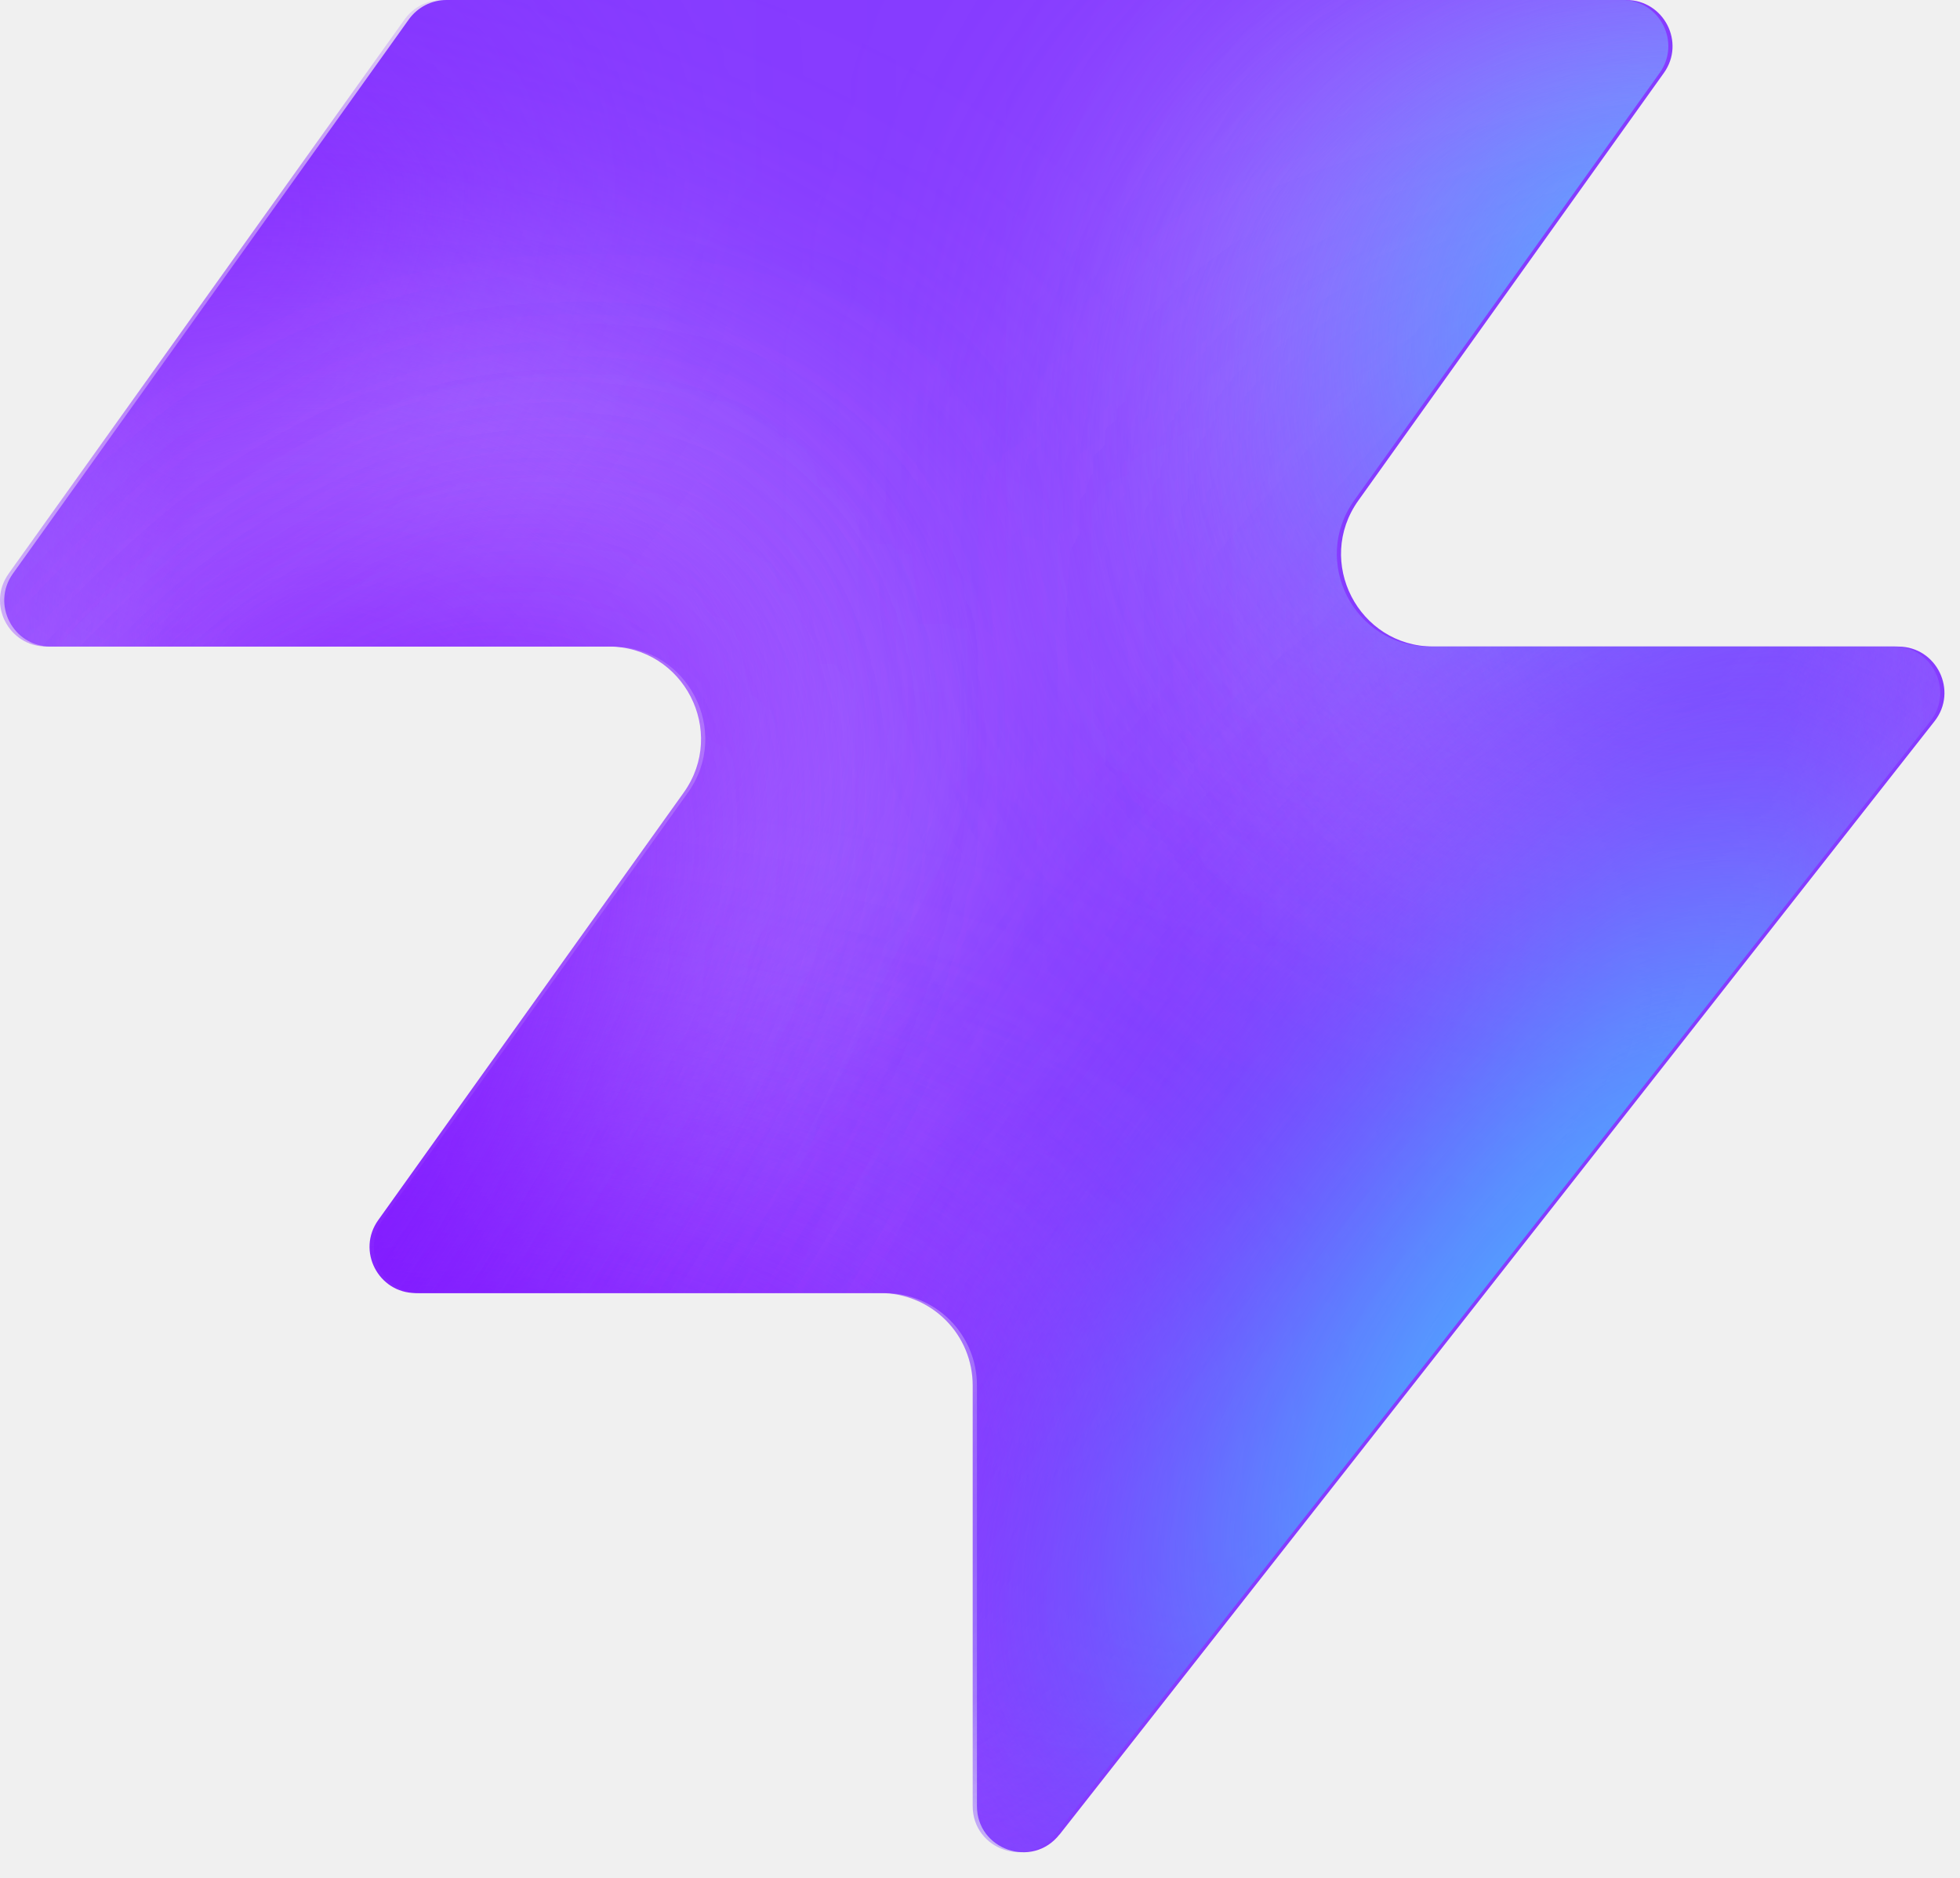
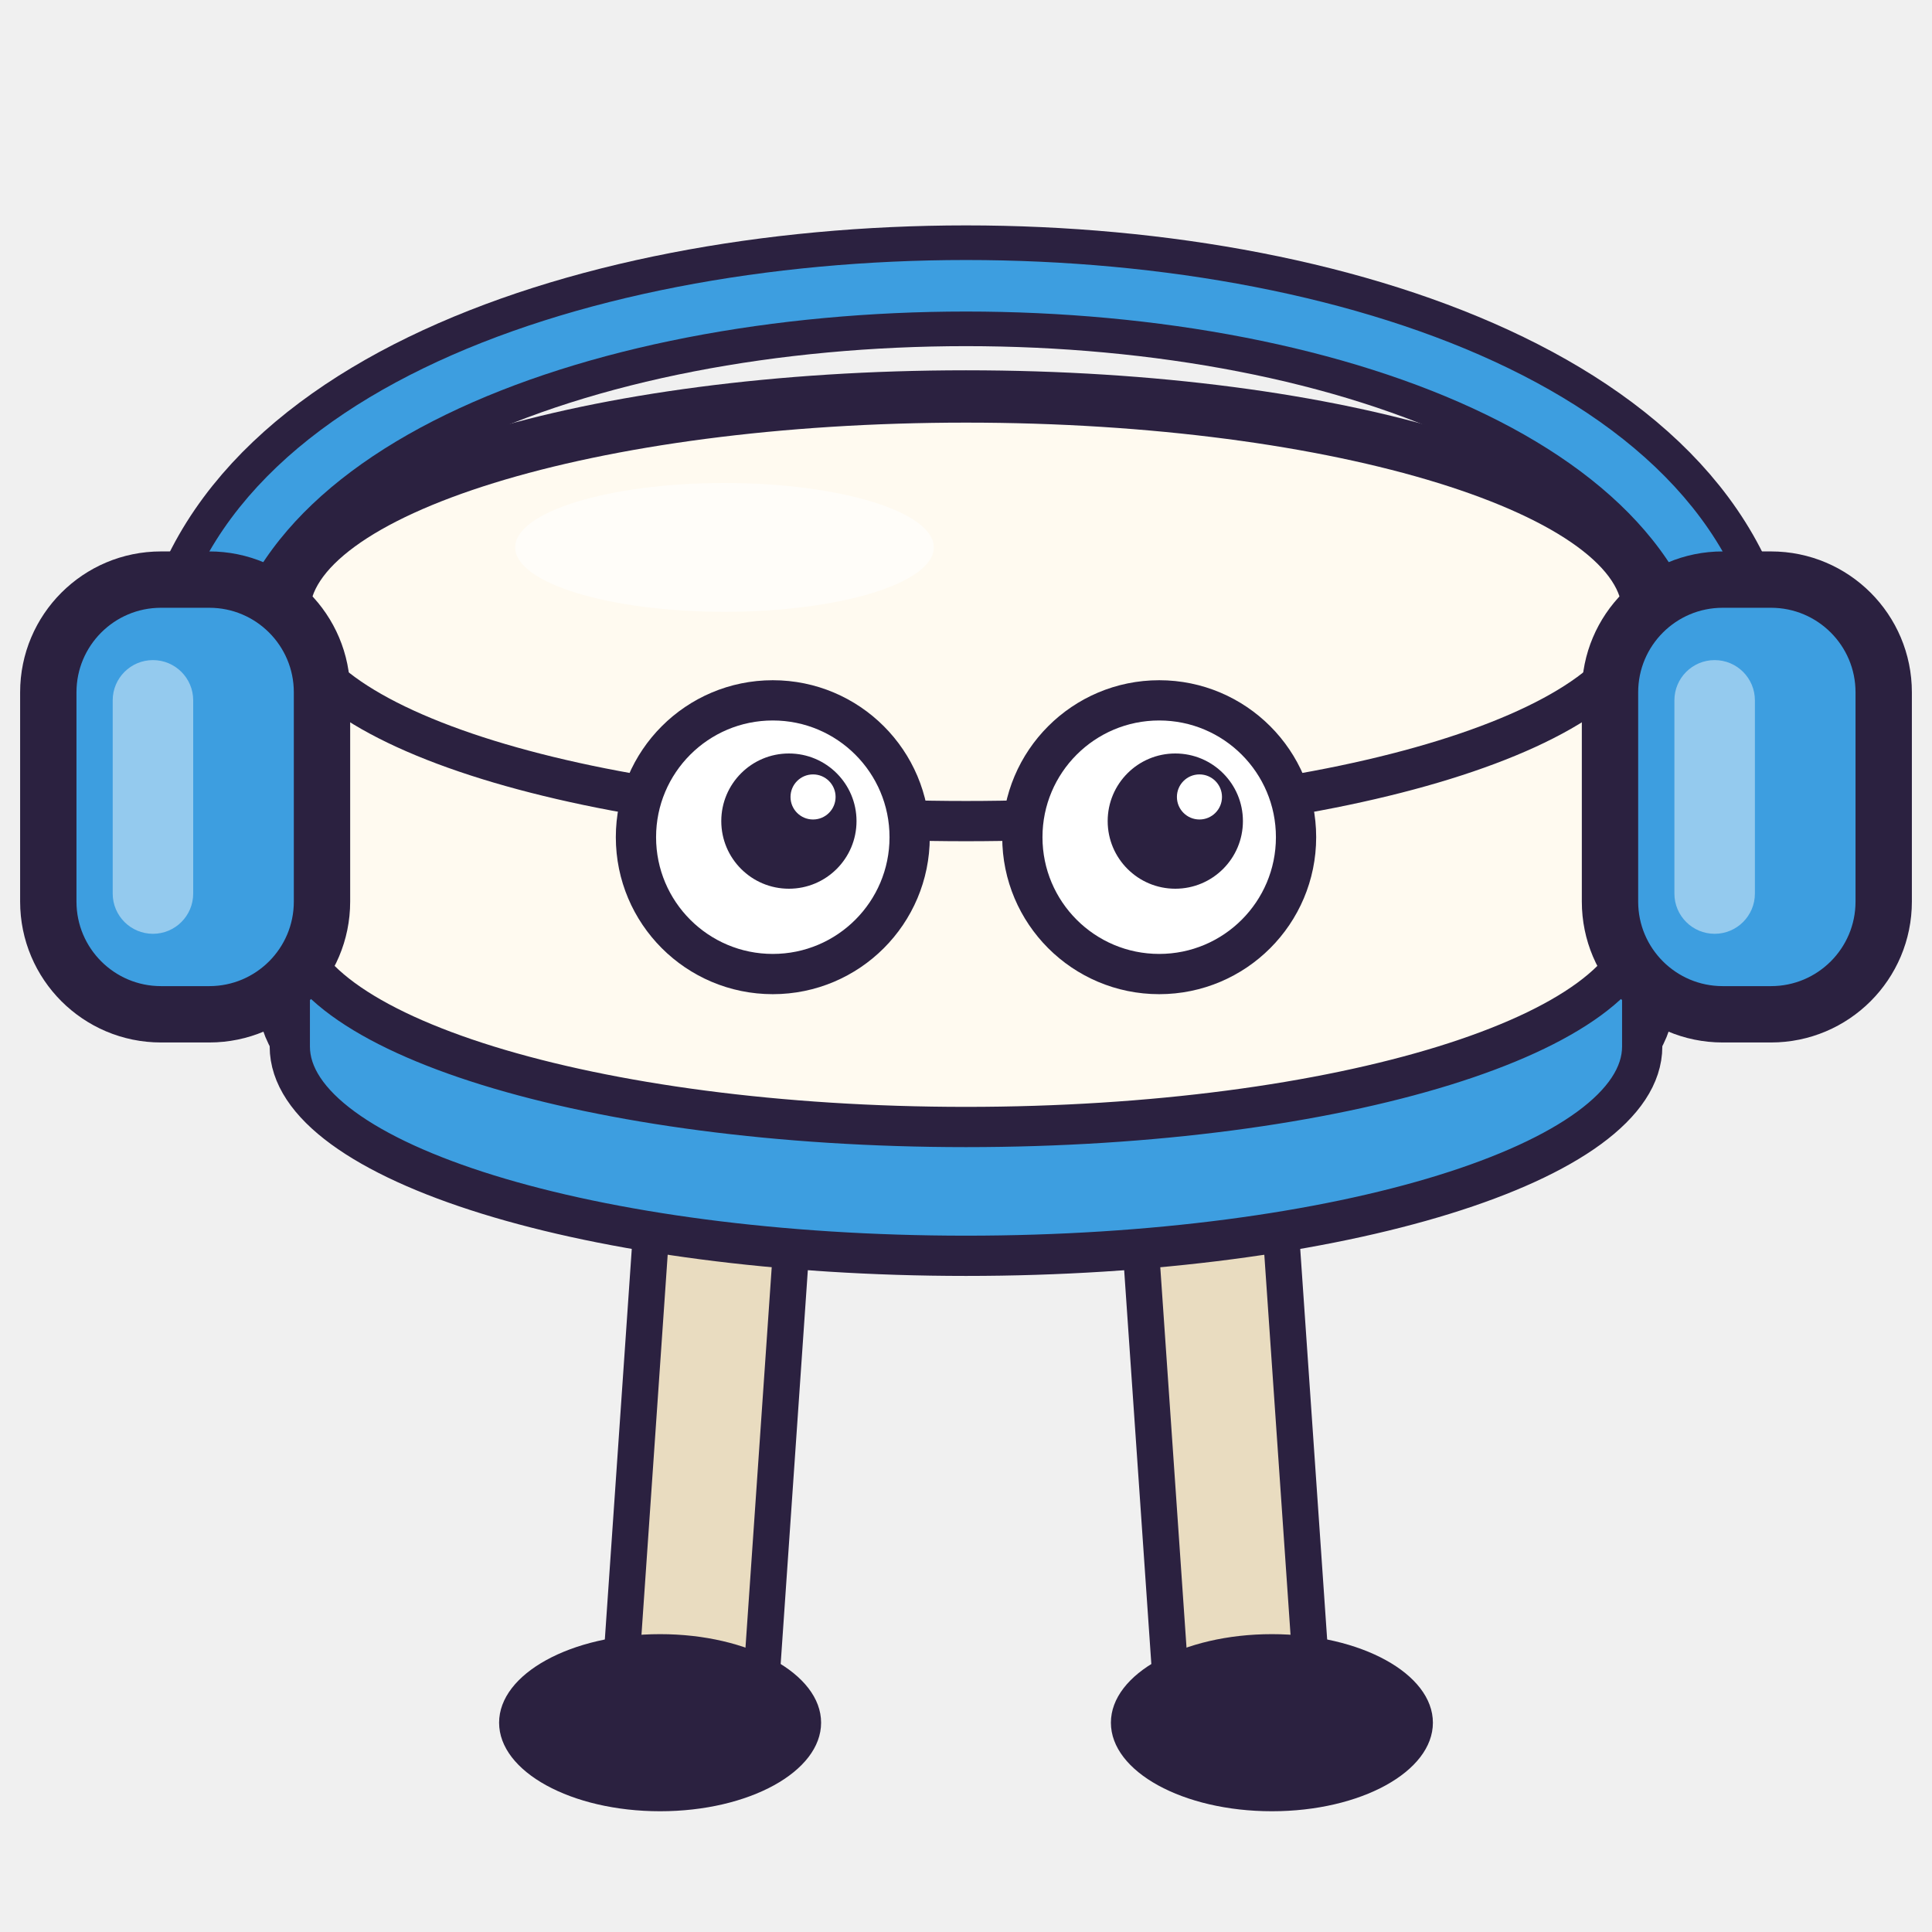
- <svg xmlns="http://www.w3.org/2000/svg" width="48" height="46" fill="none" viewBox="0 0 48 46">
-   <path fill="#863bff" d="M25.946 44.938c-.664.845-2.021.375-2.021-.698V33.937a2.26 2.26 0 0 0-2.262-2.262H10.287c-.92 0-1.456-1.04-.92-1.788l7.48-10.471c1.07-1.497 0-3.578-1.842-3.578H1.237c-.92 0-1.456-1.04-.92-1.788L10.013.474c.214-.297.556-.474.92-.474h28.894c.92 0 1.456 1.04.92 1.788l-7.48 10.471c-1.07 1.498 0 3.579 1.842 3.579h11.377c.943 0 1.473 1.088.89 1.83L25.947 44.94z" style="fill:#863bff;fill:color(display-p3 .525 .23 1);fill-opacity:1" />
-   <mask id="a" width="48" height="46" x="0" y="0" maskUnits="userSpaceOnUse" style="mask-type:alpha">
-     <path fill="#000" d="M25.842 44.938c-.664.844-2.021.375-2.021-.698V33.937a2.26 2.26 0 0 0-2.262-2.262H10.183c-.92 0-1.456-1.04-.92-1.788l7.48-10.471c1.07-1.498 0-3.579-1.842-3.579H1.133c-.92 0-1.456-1.04-.92-1.787L9.91.473c.214-.297.556-.474.92-.474h28.894c.92 0 1.456 1.04.92 1.788l-7.48 10.471c-1.07 1.498 0 3.578 1.842 3.578h11.377c.943 0 1.473 1.088.89 1.832L25.843 44.94z" style="fill:#000;fill-opacity:1" />
-   </mask>
-   <g mask="url(#a)">
-     <g filter="url(#b)">
-       <ellipse cx="5.508" cy="14.704" fill="#ede6ff" rx="5.508" ry="14.704" style="fill:#ede6ff;fill:color(display-p3 .927 .903 1);fill-opacity:1" transform="matrix(.00324 1 1 -.00324 -4.47 31.516)" />
-     </g>
-     <g filter="url(#c)">
-       <ellipse cx="10.399" cy="29.851" fill="#ede6ff" rx="10.399" ry="29.851" style="fill:#ede6ff;fill:color(display-p3 .927 .903 1);fill-opacity:1" transform="matrix(.00324 1 1 -.00324 -39.328 7.883)" />
-     </g>
-     <g filter="url(#d)">
-       <ellipse cx="5.508" cy="30.487" fill="#7e14ff" rx="5.508" ry="30.487" style="fill:#7e14ff;fill:color(display-p3 .492 .077 1);fill-opacity:1" transform="rotate(89.814 -25.913 -14.639)scale(1 -1)" />
-     </g>
-     <g filter="url(#e)">
-       <ellipse cx="5.508" cy="30.599" fill="#7e14ff" rx="5.508" ry="30.599" style="fill:#7e14ff;fill:color(display-p3 .492 .077 1);fill-opacity:1" transform="rotate(89.814 -32.644 -3.334)scale(1 -1)" />
-     </g>
-     <g filter="url(#f)">
-       <ellipse cx="5.508" cy="30.599" fill="#7e14ff" rx="5.508" ry="30.599" style="fill:#7e14ff;fill:color(display-p3 .492 .077 1);fill-opacity:1" transform="matrix(.00324 1 1 -.00324 -34.34 30.47)" />
-     </g>
-     <g filter="url(#g)">
-       <ellipse cx="14.072" cy="22.078" fill="#ede6ff" rx="14.072" ry="22.078" style="fill:#ede6ff;fill:color(display-p3 .927 .903 1);fill-opacity:1" transform="rotate(93.35 24.506 48.493)scale(-1 1)" />
-     </g>
-     <g filter="url(#h)">
-       <ellipse cx="3.47" cy="21.501" fill="#7e14ff" rx="3.47" ry="21.501" style="fill:#7e14ff;fill:color(display-p3 .492 .077 1);fill-opacity:1" transform="rotate(89.009 28.708 47.59)scale(-1 1)" />
-     </g>
-     <g filter="url(#i)">
-       <ellipse cx="3.47" cy="21.501" fill="#7e14ff" rx="3.47" ry="21.501" style="fill:#7e14ff;fill:color(display-p3 .492 .077 1);fill-opacity:1" transform="rotate(89.009 28.708 47.59)scale(-1 1)" />
-     </g>
-     <g filter="url(#j)">
-       <ellipse cx=".387" cy="8.972" fill="#7e14ff" rx="4.407" ry="29.108" style="fill:#7e14ff;fill:color(display-p3 .492 .077 1);fill-opacity:1" transform="rotate(39.51 .387 8.972)" />
-     </g>
-     <g filter="url(#k)">
-       <ellipse cx="47.523" cy="-6.092" fill="#7e14ff" rx="4.407" ry="29.108" style="fill:#7e14ff;fill:color(display-p3 .492 .077 1);fill-opacity:1" transform="rotate(37.892 47.523 -6.092)" />
-     </g>
-     <g filter="url(#l)">
-       <ellipse cx="41.412" cy="6.333" fill="#47bfff" rx="5.971" ry="9.665" style="fill:#47bfff;fill:color(display-p3 .28 .748 1);fill-opacity:1" transform="rotate(37.892 41.412 6.333)" />
-     </g>
-     <g filter="url(#m)">
-       <ellipse cx="-1.879" cy="38.332" fill="#7e14ff" rx="4.407" ry="29.108" style="fill:#7e14ff;fill:color(display-p3 .492 .077 1);fill-opacity:1" transform="rotate(37.892 -1.88 38.332)" />
-     </g>
-     <g filter="url(#n)">
-       <ellipse cx="-1.879" cy="38.332" fill="#7e14ff" rx="4.407" ry="29.108" style="fill:#7e14ff;fill:color(display-p3 .492 .077 1);fill-opacity:1" transform="rotate(37.892 -1.88 38.332)" />
-     </g>
-     <g filter="url(#o)">
-       <ellipse cx="35.651" cy="29.907" fill="#7e14ff" rx="4.407" ry="29.108" style="fill:#7e14ff;fill:color(display-p3 .492 .077 1);fill-opacity:1" transform="rotate(37.892 35.651 29.907)" />
-     </g>
-     <g filter="url(#p)">
-       <ellipse cx="38.418" cy="32.4" fill="#47bfff" rx="5.971" ry="15.297" style="fill:#47bfff;fill:color(display-p3 .28 .748 1);fill-opacity:1" transform="rotate(37.892 38.418 32.4)" />
-     </g>
-   </g>
-   <defs>
-     <filter id="b" width="60.045" height="41.654" x="-19.77" y="16.149" color-interpolation-filters="sRGB" filterUnits="userSpaceOnUse">
-       <feFlood flood-opacity="0" result="BackgroundImageFix" />
-       <feBlend in="SourceGraphic" in2="BackgroundImageFix" result="shape" />
-       <feGaussianBlur result="effect1_foregroundBlur_2002_17158" stdDeviation="7.659" />
-     </filter>
-     <filter id="c" width="90.34" height="51.437" x="-54.613" y="-7.533" color-interpolation-filters="sRGB" filterUnits="userSpaceOnUse">
-       <feFlood flood-opacity="0" result="BackgroundImageFix" />
-       <feBlend in="SourceGraphic" in2="BackgroundImageFix" result="shape" />
-       <feGaussianBlur result="effect1_foregroundBlur_2002_17158" stdDeviation="7.659" />
-     </filter>
-     <filter id="d" width="79.355" height="29.4" x="-49.64" y="2.03" color-interpolation-filters="sRGB" filterUnits="userSpaceOnUse">
-       <feFlood flood-opacity="0" result="BackgroundImageFix" />
-       <feBlend in="SourceGraphic" in2="BackgroundImageFix" result="shape" />
-       <feGaussianBlur result="effect1_foregroundBlur_2002_17158" stdDeviation="4.596" />
-     </filter>
-     <filter id="e" width="79.579" height="29.4" x="-45.045" y="20.029" color-interpolation-filters="sRGB" filterUnits="userSpaceOnUse">
-       <feFlood flood-opacity="0" result="BackgroundImageFix" />
-       <feBlend in="SourceGraphic" in2="BackgroundImageFix" result="shape" />
-       <feGaussianBlur result="effect1_foregroundBlur_2002_17158" stdDeviation="4.596" />
-     </filter>
-     <filter id="f" width="79.579" height="29.4" x="-43.513" y="21.178" color-interpolation-filters="sRGB" filterUnits="userSpaceOnUse">
-       <feFlood flood-opacity="0" result="BackgroundImageFix" />
-       <feBlend in="SourceGraphic" in2="BackgroundImageFix" result="shape" />
-       <feGaussianBlur result="effect1_foregroundBlur_2002_17158" stdDeviation="4.596" />
-     </filter>
-     <filter id="g" width="74.749" height="58.852" x="15.756" y="-17.901" color-interpolation-filters="sRGB" filterUnits="userSpaceOnUse">
-       <feFlood flood-opacity="0" result="BackgroundImageFix" />
-       <feBlend in="SourceGraphic" in2="BackgroundImageFix" result="shape" />
-       <feGaussianBlur result="effect1_foregroundBlur_2002_17158" stdDeviation="7.659" />
-     </filter>
-     <filter id="h" width="61.377" height="25.362" x="23.548" y="2.284" color-interpolation-filters="sRGB" filterUnits="userSpaceOnUse">
-       <feFlood flood-opacity="0" result="BackgroundImageFix" />
-       <feBlend in="SourceGraphic" in2="BackgroundImageFix" result="shape" />
-       <feGaussianBlur result="effect1_foregroundBlur_2002_17158" stdDeviation="4.596" />
-     </filter>
-     <filter id="i" width="61.377" height="25.362" x="23.548" y="2.284" color-interpolation-filters="sRGB" filterUnits="userSpaceOnUse">
-       <feFlood flood-opacity="0" result="BackgroundImageFix" />
-       <feBlend in="SourceGraphic" in2="BackgroundImageFix" result="shape" />
-       <feGaussianBlur result="effect1_foregroundBlur_2002_17158" stdDeviation="4.596" />
-     </filter>
-     <filter id="j" width="56.045" height="63.649" x="-27.636" y="-22.853" color-interpolation-filters="sRGB" filterUnits="userSpaceOnUse">
-       <feFlood flood-opacity="0" result="BackgroundImageFix" />
-       <feBlend in="SourceGraphic" in2="BackgroundImageFix" result="shape" />
-       <feGaussianBlur result="effect1_foregroundBlur_2002_17158" stdDeviation="4.596" />
-     </filter>
-     <filter id="k" width="54.814" height="64.646" x="20.116" y="-38.415" color-interpolation-filters="sRGB" filterUnits="userSpaceOnUse">
-       <feFlood flood-opacity="0" result="BackgroundImageFix" />
-       <feBlend in="SourceGraphic" in2="BackgroundImageFix" result="shape" />
-       <feGaussianBlur result="effect1_foregroundBlur_2002_17158" stdDeviation="4.596" />
-     </filter>
-     <filter id="l" width="33.541" height="35.313" x="24.641" y="-11.323" color-interpolation-filters="sRGB" filterUnits="userSpaceOnUse">
-       <feFlood flood-opacity="0" result="BackgroundImageFix" />
-       <feBlend in="SourceGraphic" in2="BackgroundImageFix" result="shape" />
-       <feGaussianBlur result="effect1_foregroundBlur_2002_17158" stdDeviation="4.596" />
-     </filter>
-     <filter id="m" width="54.814" height="64.646" x="-29.286" y="6.009" color-interpolation-filters="sRGB" filterUnits="userSpaceOnUse">
-       <feFlood flood-opacity="0" result="BackgroundImageFix" />
-       <feBlend in="SourceGraphic" in2="BackgroundImageFix" result="shape" />
-       <feGaussianBlur result="effect1_foregroundBlur_2002_17158" stdDeviation="4.596" />
-     </filter>
-     <filter id="n" width="54.814" height="64.646" x="-29.286" y="6.009" color-interpolation-filters="sRGB" filterUnits="userSpaceOnUse">
-       <feFlood flood-opacity="0" result="BackgroundImageFix" />
-       <feBlend in="SourceGraphic" in2="BackgroundImageFix" result="shape" />
-       <feGaussianBlur result="effect1_foregroundBlur_2002_17158" stdDeviation="4.596" />
-     </filter>
-     <filter id="o" width="54.814" height="64.646" x="8.244" y="-2.416" color-interpolation-filters="sRGB" filterUnits="userSpaceOnUse">
-       <feFlood flood-opacity="0" result="BackgroundImageFix" />
-       <feBlend in="SourceGraphic" in2="BackgroundImageFix" result="shape" />
-       <feGaussianBlur result="effect1_foregroundBlur_2002_17158" stdDeviation="4.596" />
-     </filter>
-     <filter id="p" width="39.409" height="43.623" x="18.713" y="10.588" color-interpolation-filters="sRGB" filterUnits="userSpaceOnUse">
-       <feFlood flood-opacity="0" result="BackgroundImageFix" />
-       <feBlend in="SourceGraphic" in2="BackgroundImageFix" result="shape" />
-       <feGaussianBlur result="effect1_foregroundBlur_2002_17158" stdDeviation="4.596" />
-     </filter>
-   </defs>
+ <svg xmlns="http://www.w3.org/2000/svg" viewBox="0 0 120 120">
+   <path d="M45 74 L43 103" stroke="#2b2140" stroke-width="11" stroke-linecap="round" />
+   <path d="M45 74 L43 103" stroke="#e9dcc0" stroke-width="6.5" stroke-linecap="round" />
+   <path d="M75 74 L77 103" stroke="#2b2140" stroke-width="11" stroke-linecap="round" />
+   <path d="M75 74 L77 103" stroke="#e9dcc0" stroke-width="6.5" stroke-linecap="round" />
+   <ellipse cx="41" cy="107" rx="10" ry="5.5" fill="#2b2140" />
+   <ellipse cx="79" cy="107" rx="10" ry="5.5" fill="#2b2140" />
+   <path d="M18 38 a42 13 0 0 1 84 0 v24 a42 13 0 0 1 -84 0 z" fill="#fffaf0" stroke="#2b2140" stroke-width="4" stroke-linejoin="round" />
+   <path d="M18 57 a42 13 0 0 0 84 0 v8 a42 13 0 0 1 -84 0 z" fill="#3d9ee0" stroke="#2b2140" stroke-width="2.5" stroke-linejoin="round" />
+   <ellipse cx="60" cy="38" rx="42" ry="13" fill="#fffaf0" stroke="#2b2140" stroke-width="2.5" />
+   <ellipse cx="45" cy="34" rx="13" ry="4" fill="#fff" opacity="0.6" />
+   <path d="M12 44 C12 9 108 9 108 44" fill="none" stroke="#2b2140" stroke-width="7.5" stroke-linecap="round" />
+   <path d="M12 44 C12 9 108 9 108 44" fill="none" stroke="#3d9ee0" stroke-width="3.2" stroke-linecap="round" />
+   <rect x="3" y="36" width="17" height="27" rx="7" fill="#3d9ee0" stroke="#2b2140" stroke-width="3.5" />
+   <rect x="100" y="36" width="17" height="27" rx="7" fill="#3d9ee0" stroke="#2b2140" stroke-width="3.5" />
+   <rect x="7" y="41" width="5" height="17" rx="2.5" fill="#fff" opacity="0.45" />
+   <rect x="104" y="41" width="5" height="17" rx="2.5" fill="#fff" opacity="0.45" />
+   <circle cx="48" cy="52" r="8.5" fill="#fff" stroke="#2b2140" stroke-width="2.5" />
+   <circle cx="72" cy="52" r="8.5" fill="#fff" stroke="#2b2140" stroke-width="2.5" />
+   <circle cx="49" cy="51" r="4.2" fill="#2b2140" />
+   <circle cx="73" cy="51" r="4.2" fill="#2b2140" />
+   <circle cx="50.5" cy="49.5" r="1.4" fill="#fff" />
+   <circle cx="74.5" cy="49.5" r="1.4" fill="#fff" />
</svg>
